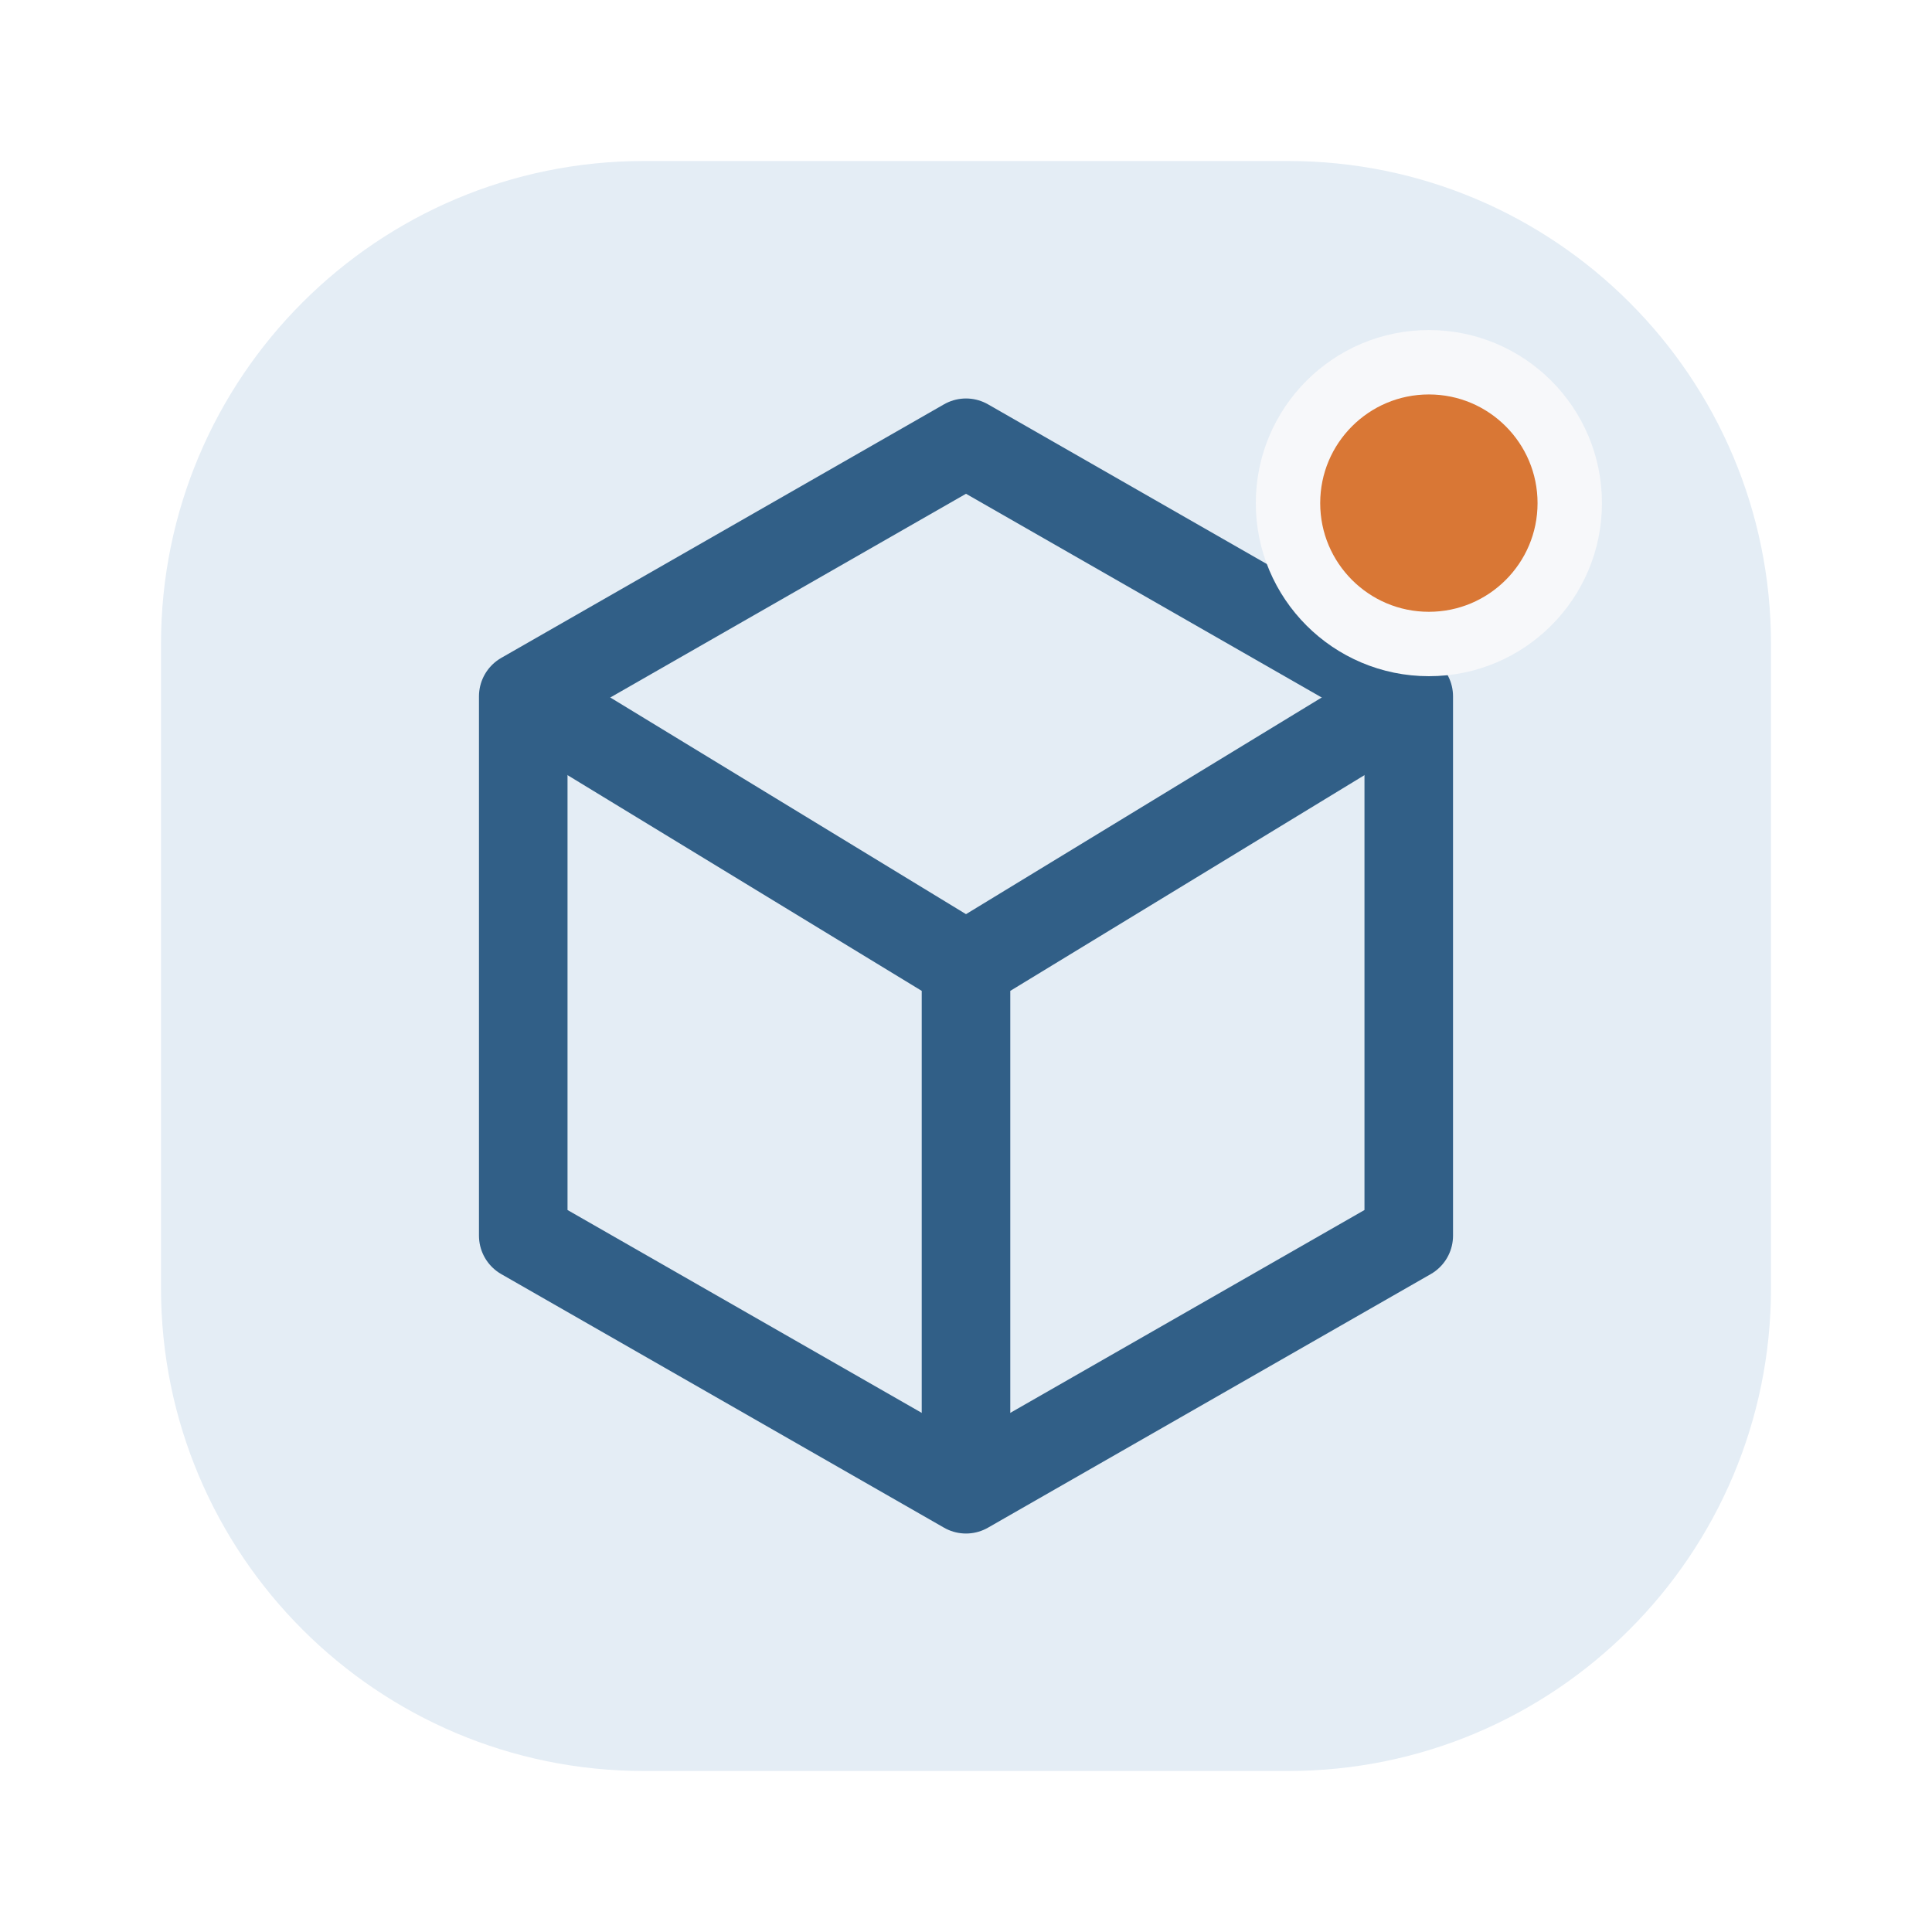
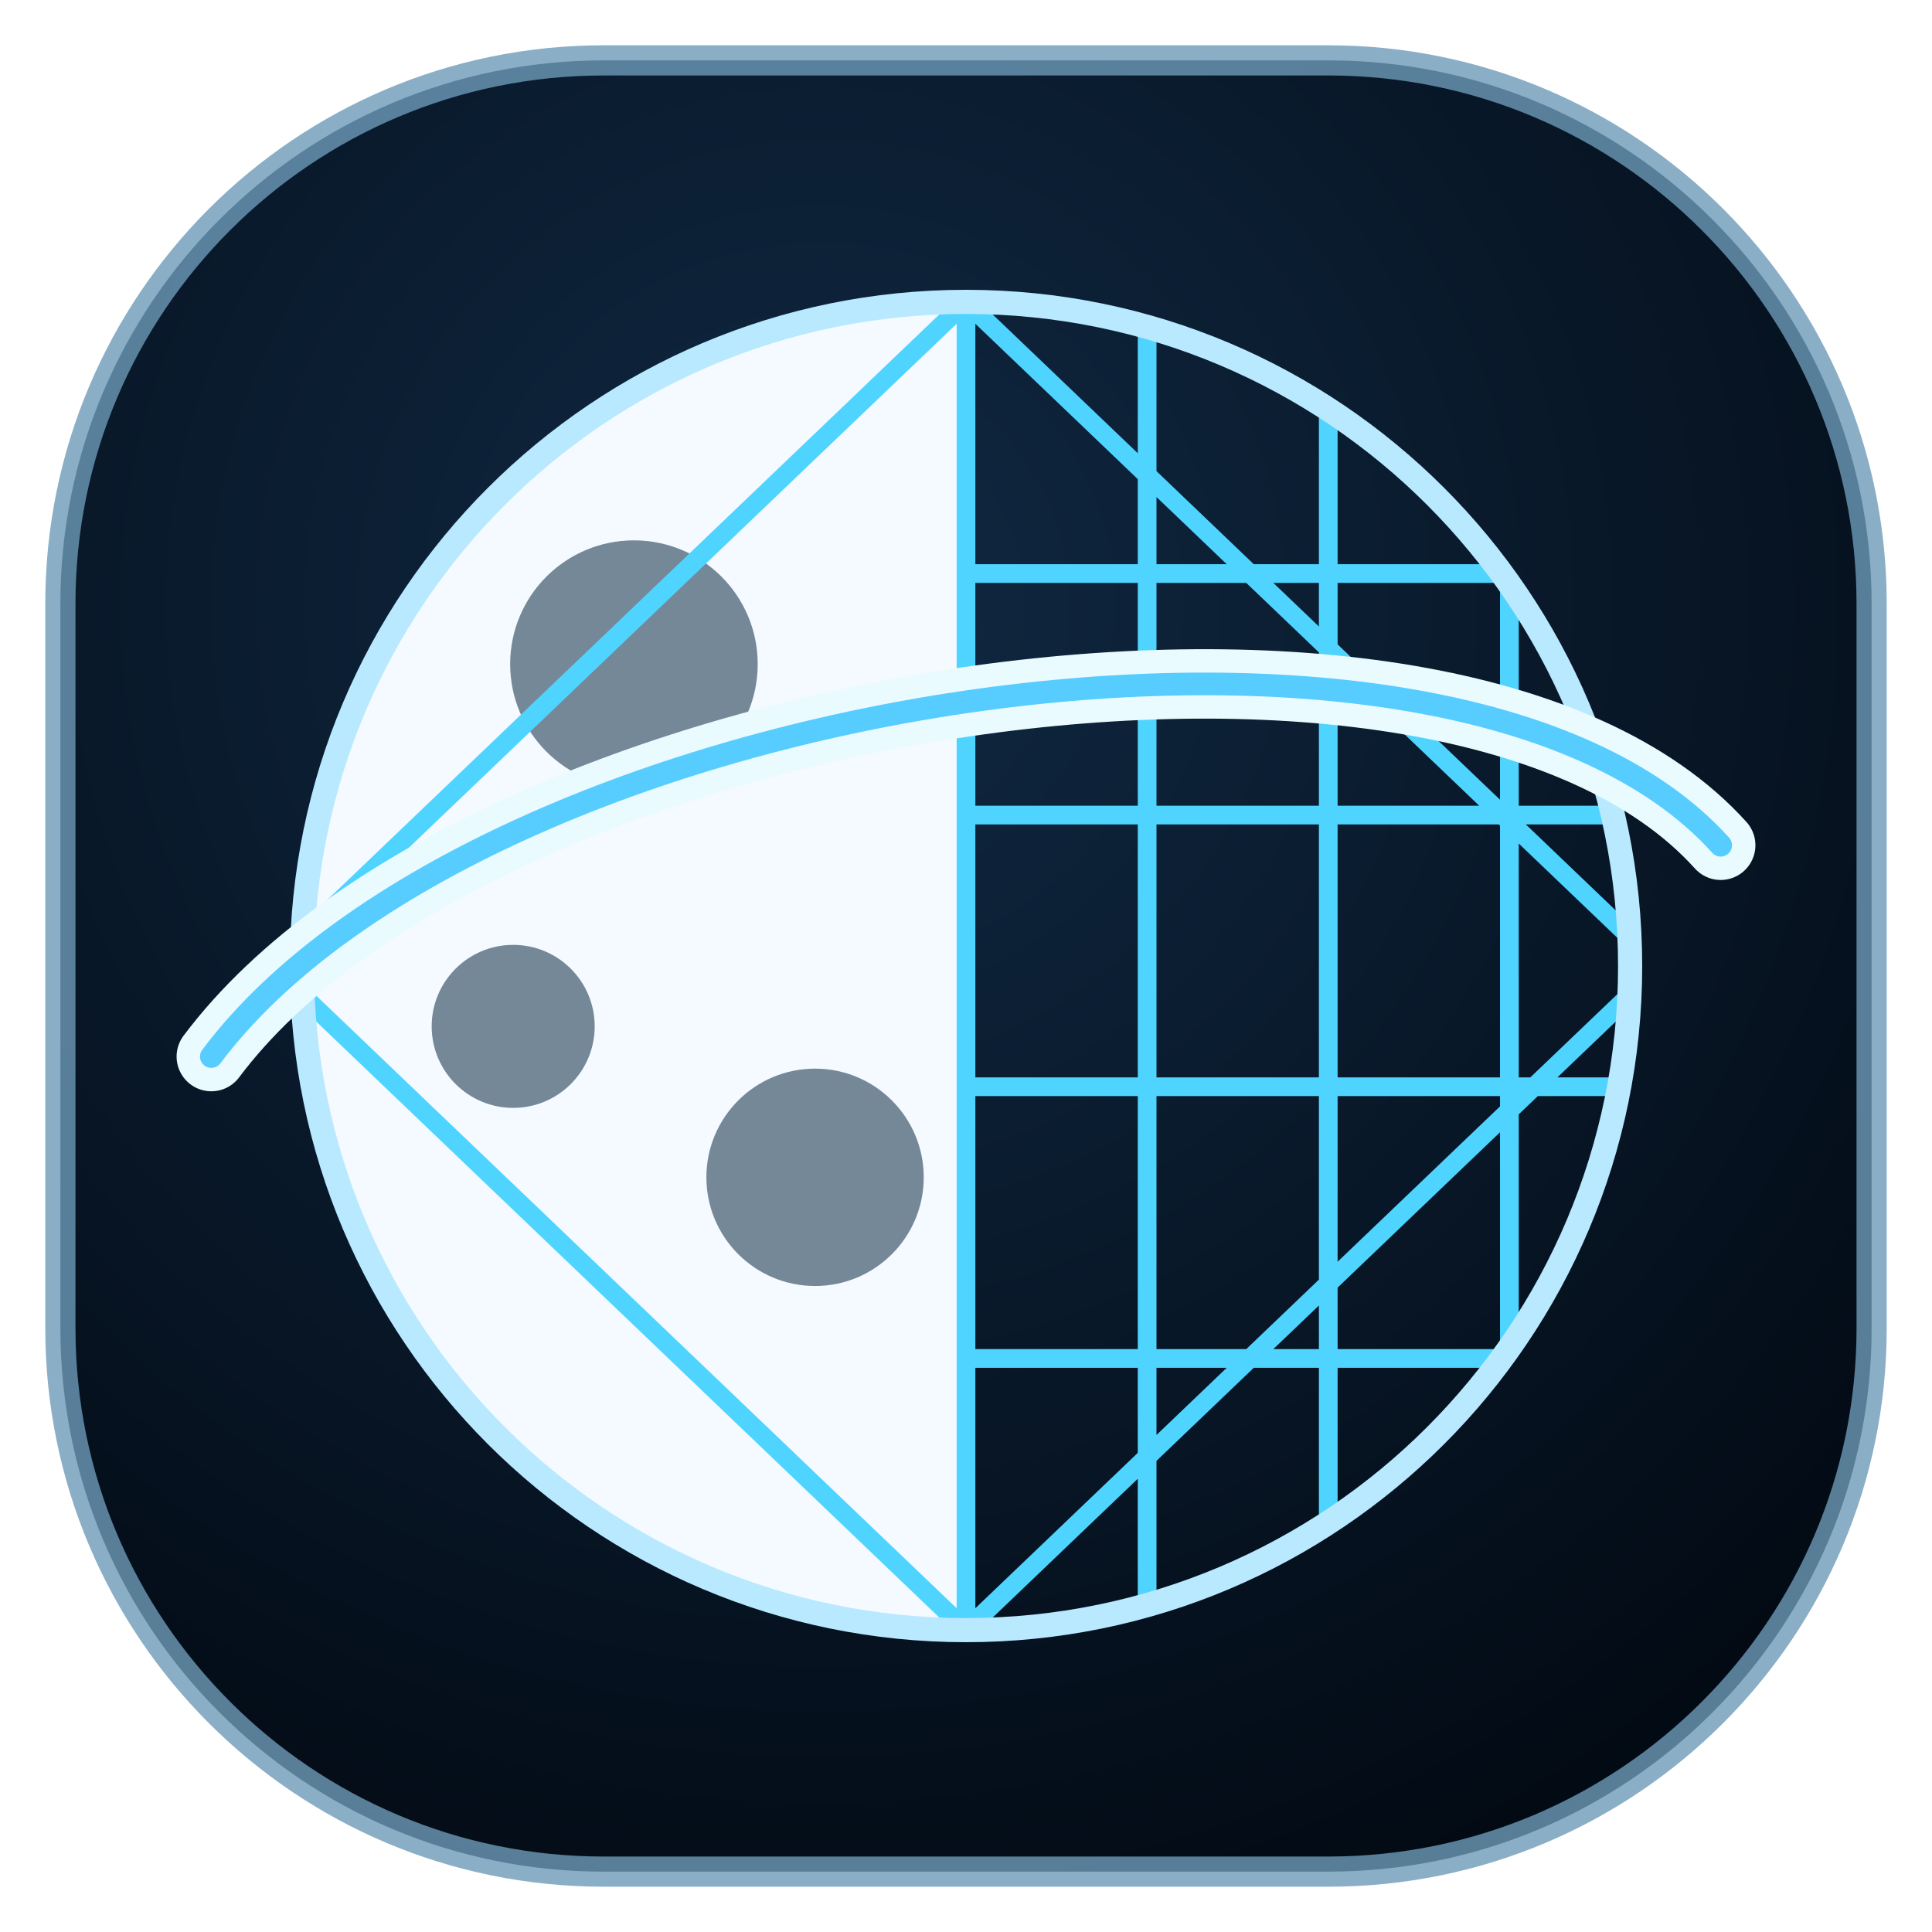
- <svg xmlns="http://www.w3.org/2000/svg" viewBox="0 0 48 48" fill="none">
-   <rect x="4" y="4" width="40" height="40" rx="12" fill="#E4EDF5" />
-   <path d="M24 11 35 17.3v13.4L24 37l-11-6.3V17.3L24 11Z" stroke="#315F87" stroke-width="2.2" stroke-linejoin="round" />
-   <path d="M13 17.3 24 24l11-6.7M24 24V37" stroke="#315F87" stroke-width="2.2" stroke-linejoin="round" />
-   <circle cx="35.5" cy="12.5" r="3.5" fill="#D97735" stroke="#F7F8FA" stroke-width="1.6" />
+ <svg xmlns="http://www.w3.org/2000/svg" viewBox="0 0 64 64" fill="none">
+   <defs>
+     <radialGradient id="s" cx=".42" cy=".3" r=".8">
+       <stop stop-color="#102943" />
+       <stop offset="1" stop-color="#020912" />
+     </radialGradient>
+     <linearGradient id="m" x1="17" y1="16" x2="36" y2="48">
+       <stop stop-color="#F4FAFF" />
+       <stop offset=".52" stop-color="#A7C4D6" />
+       <stop offset="1" stop-color="#35536A" />
+     </linearGradient>
+     <clipPath id="o">
+       <circle cx="32" cy="32" r="22" />
+     </clipPath>
+   </defs>
+   <rect x="2" y="2" width="60" height="60" rx="18" fill="url(#s)" stroke="#6D9AB8" stroke-opacity=".8" />
+   <g clip-path="url(#o)">
+     <path d="M32 10c-12.2 0-22 9.8-22 22s9.8 22 22 22V10Z" fill="url(#m)" />
+     <g fill="#274257" opacity=".62">
+       <circle cx="21" cy="22" r="4.1" />
+       <circle cx="17" cy="34" r="2.7" />
+       <circle cx="27" cy="39" r="3.6" />
+     </g>
+     <g stroke="#4ED4FF" stroke-width=".62">
+       <path d="M32 9v46M38 10v44M44 12v40M50 16v32M32 10l23 22-23 22M32 10 9 32l23 22M32 19h22M32 27h23M32 36h23M32 45h20" />
+     </g>
+   </g>
+   <circle cx="32" cy="32" r="22" stroke="#B9E9FF" stroke-width=".8" />
+   <path d="M7 35C16 23 48 18 57 28" stroke="#EAFBFF" stroke-width="2.3" stroke-linecap="round" />
+   <path d="M7 35C16 23 48 18 57 28" stroke="#57CCFF" stroke-width=".75" stroke-linecap="round" />
</svg>
